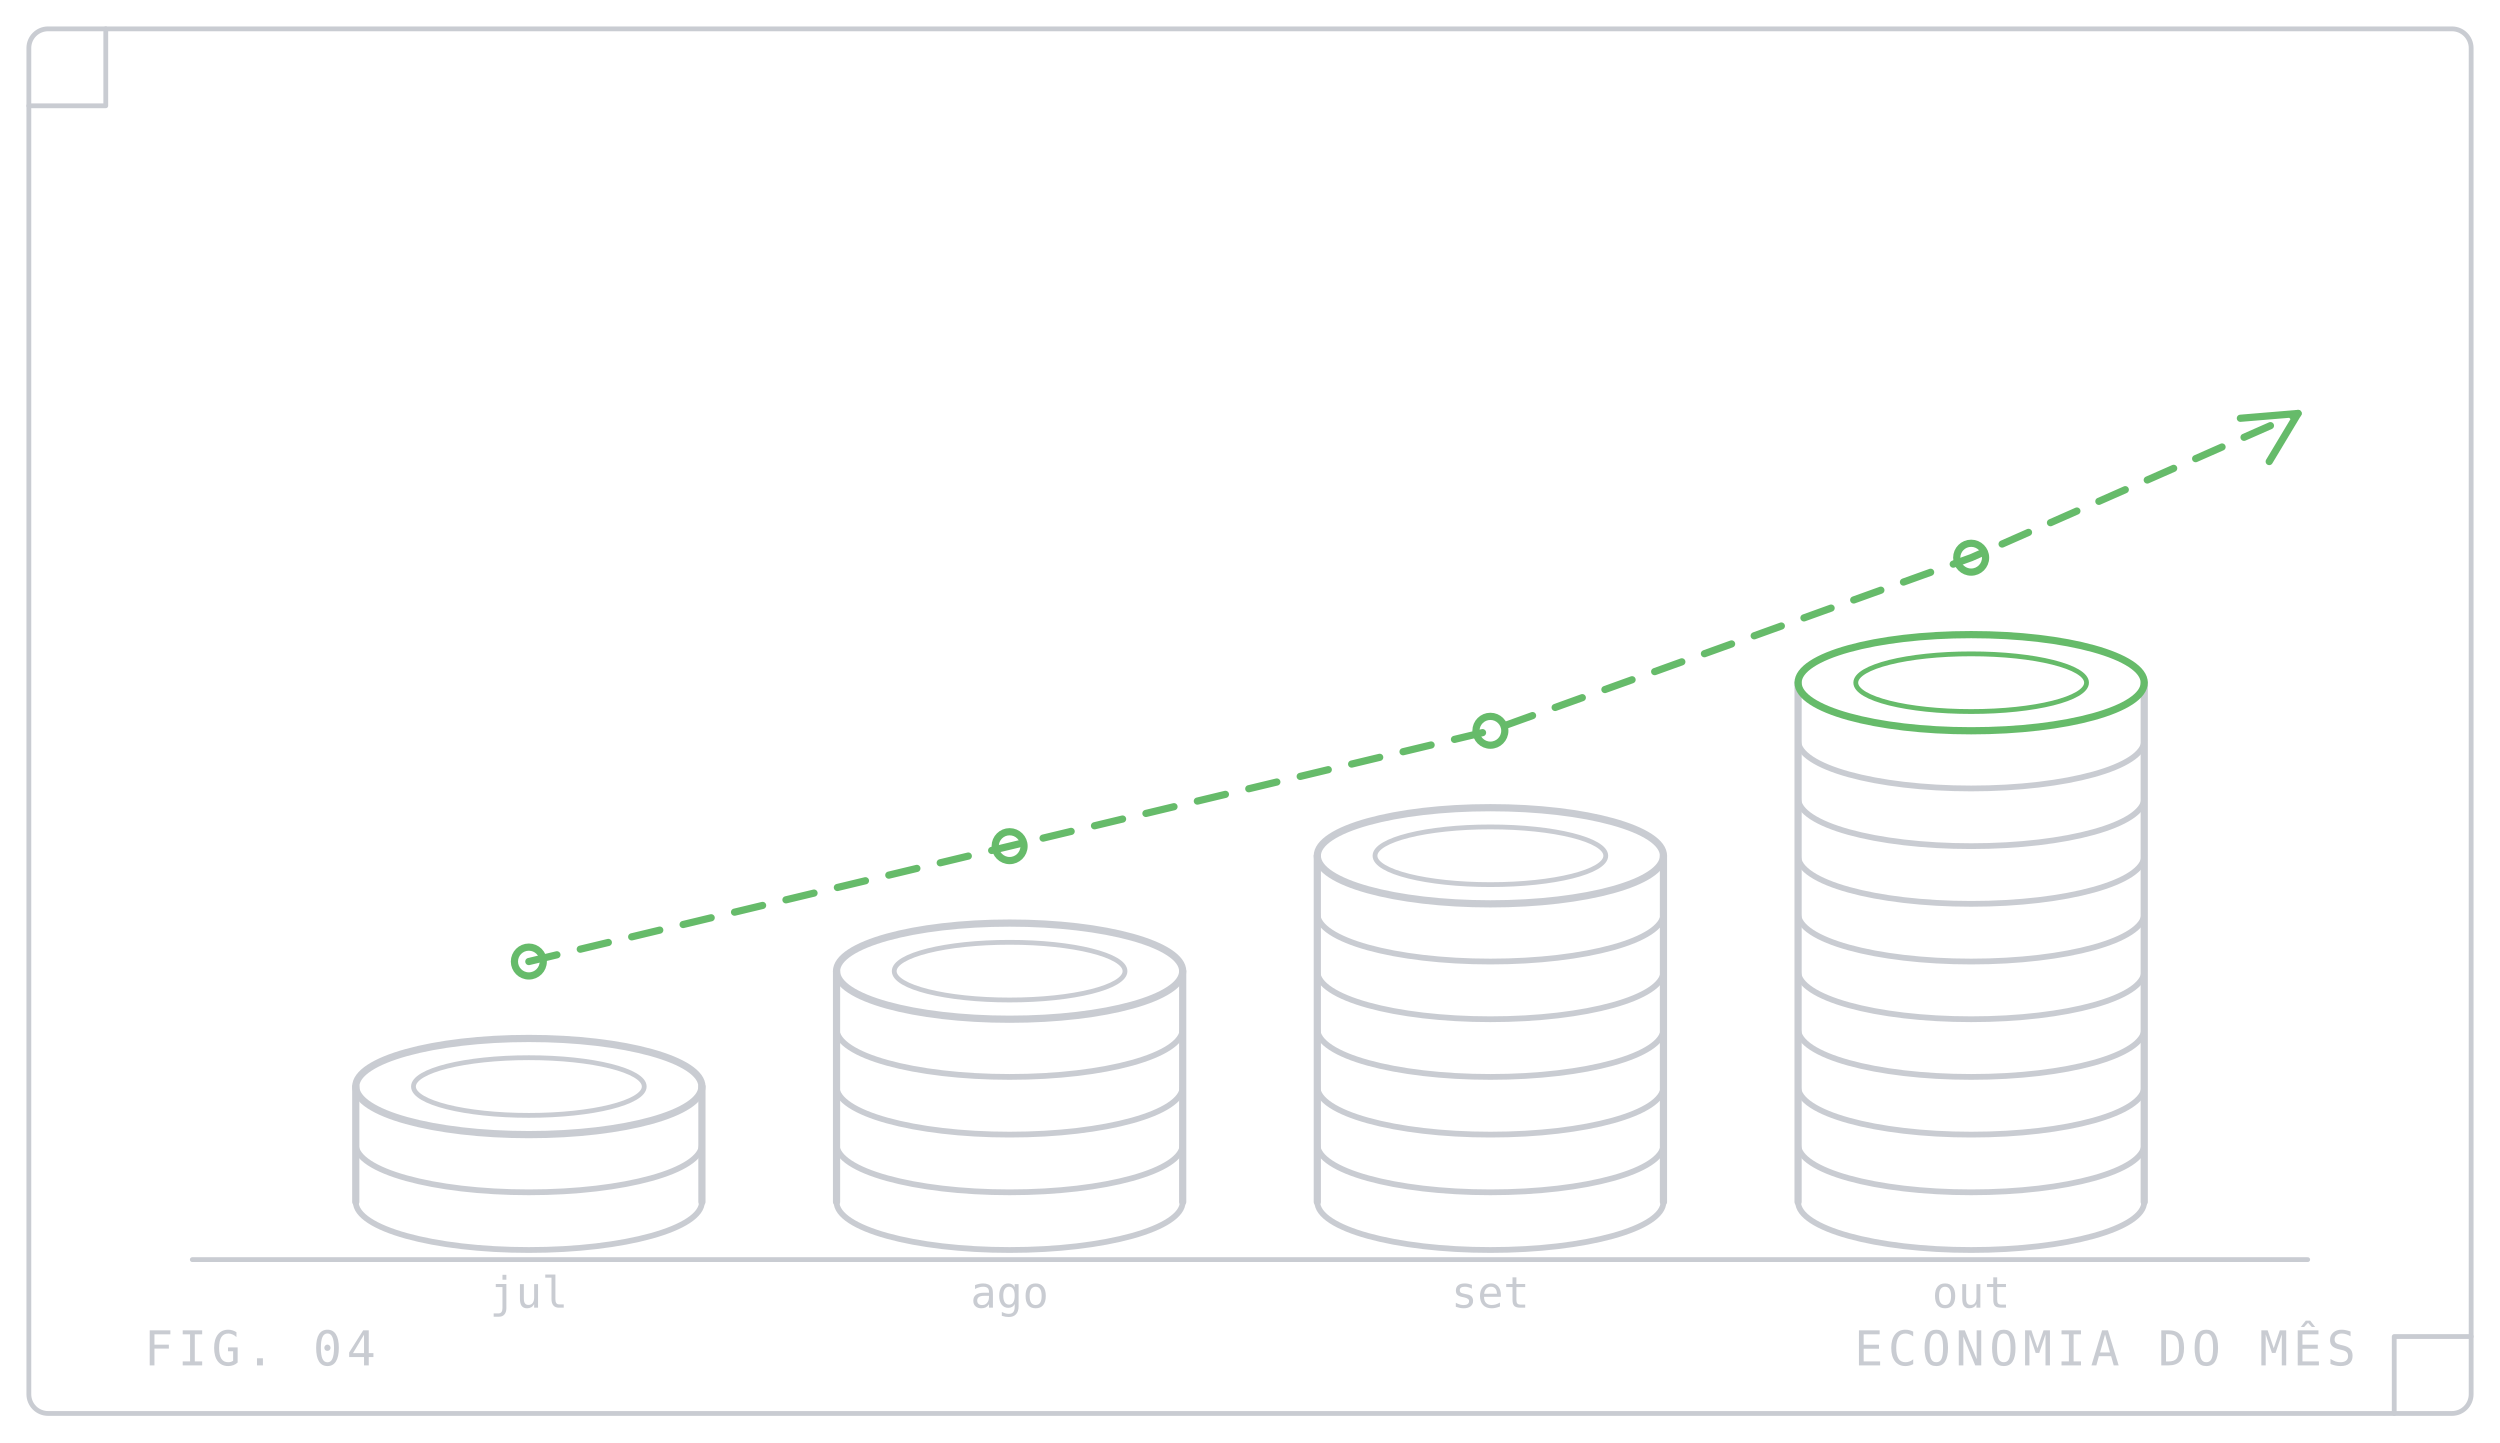
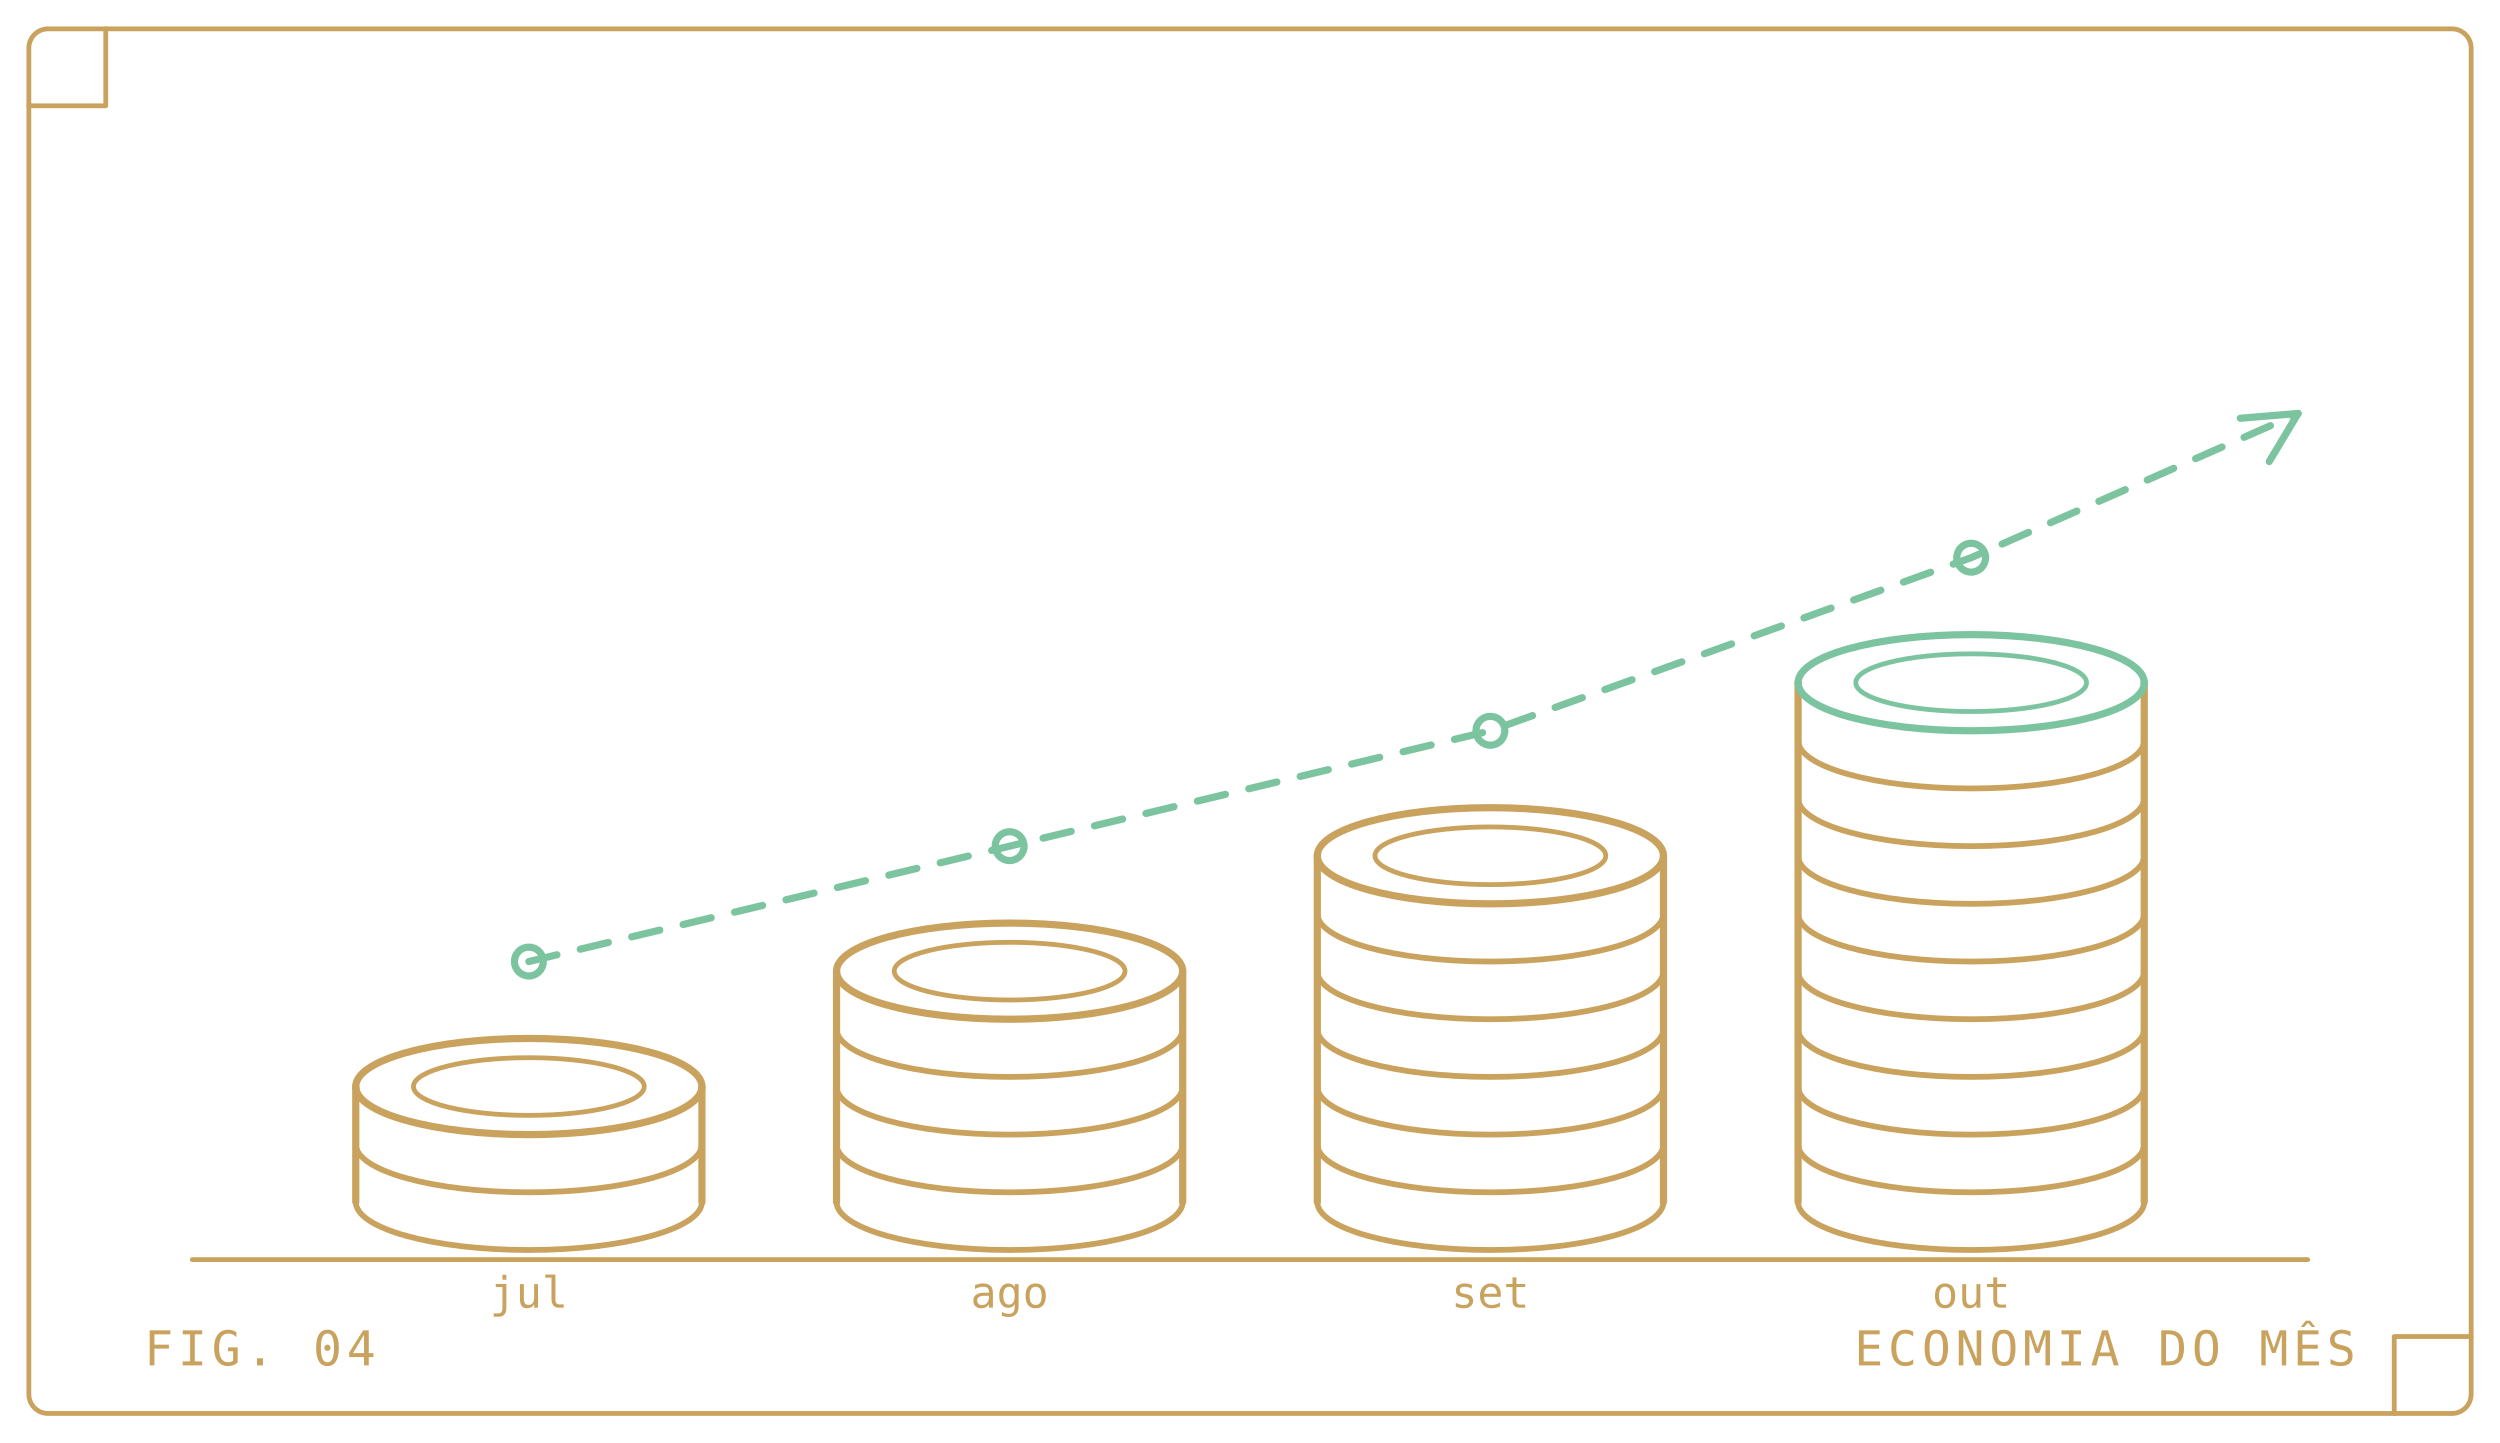
- <svg xmlns="http://www.w3.org/2000/svg" viewBox="0 0 520 300" fill="none" stroke="#c9ccd2" stroke-width="1.5" stroke-linecap="round" stroke-linejoin="round" font-family="Fira Code, monospace">
+ <svg xmlns="http://www.w3.org/2000/svg" viewBox="0 0 520 300" fill="none" stroke="#c9a25e" stroke-width="1.5" stroke-linecap="round" stroke-linejoin="round" font-family="Fira Code, monospace">
  <rect x="6" y="6" width="508" height="288" rx="4" stroke-width="1" />
  <path d="M6 22h16M22 6v16M514 278h-16M498 294v-16" stroke-width="1" />
  <path d="M74 250V226M146 250V226" />
  <path d="M74 250A36 10 0 0 0 146 250" stroke-width="1.2" />
  <path d="M74 238A36 10 0 0 0 146 238" stroke-width="1.2" />
  <ellipse cx="110" cy="226" rx="36" ry="10" />
  <ellipse cx="110" cy="226" rx="24" ry="6" stroke-width="1" />
  <path d="M174 250V202M246 250V202" />
  <path d="M174 250A36 10 0 0 0 246 250" stroke-width="1.2" />
  <path d="M174 238A36 10 0 0 0 246 238" stroke-width="1.2" />
  <path d="M174 226A36 10 0 0 0 246 226" stroke-width="1.2" />
  <path d="M174 214A36 10 0 0 0 246 214" stroke-width="1.2" />
  <ellipse cx="210" cy="202" rx="36" ry="10" />
  <ellipse cx="210" cy="202" rx="24" ry="6" stroke-width="1" />
  <path d="M274 250V178M346 250V178" />
  <path d="M274 250A36 10 0 0 0 346 250" stroke-width="1.2" />
  <path d="M274 238A36 10 0 0 0 346 238" stroke-width="1.2" />
  <path d="M274 226A36 10 0 0 0 346 226" stroke-width="1.2" />
  <path d="M274 214A36 10 0 0 0 346 214" stroke-width="1.2" />
  <path d="M274 202A36 10 0 0 0 346 202" stroke-width="1.2" />
  <path d="M274 190A36 10 0 0 0 346 190" stroke-width="1.2" />
  <ellipse cx="310" cy="178" rx="36" ry="10" />
  <ellipse cx="310" cy="178" rx="24" ry="6" stroke-width="1" />
  <path d="M374 250V142M446 250V142" />
  <path d="M374 250A36 10 0 0 0 446 250" stroke-width="1.2" />
  <path d="M374 238A36 10 0 0 0 446 238" stroke-width="1.2" />
  <path d="M374 226A36 10 0 0 0 446 226" stroke-width="1.2" />
  <path d="M374 214A36 10 0 0 0 446 214" stroke-width="1.2" />
  <path d="M374 202A36 10 0 0 0 446 202" stroke-width="1.2" />
  <path d="M374 190A36 10 0 0 0 446 190" stroke-width="1.2" />
  <path d="M374 178A36 10 0 0 0 446 178" stroke-width="1.2" />
  <path d="M374 166A36 10 0 0 0 446 166" stroke-width="1.2" />
  <path d="M374 154A36 10 0 0 0 446 154" stroke-width="1.2" />
-   <ellipse cx="410" cy="142" rx="36" ry="10" stroke="#66bb6a" />
-   <ellipse cx="410" cy="142" rx="24" ry="6" stroke-width="1" stroke="#66bb6a" />
-   <polyline points="110 200 210 176 310 152 410 116 478 86" stroke="#66bb6a" stroke-dasharray="6 5" />
-   <circle cx="110" cy="200" r="3" stroke="#66bb6a" />
-   <circle cx="210" cy="176" r="3" stroke="#66bb6a" />
-   <circle cx="310" cy="152" r="3" stroke="#66bb6a" />
-   <circle cx="410" cy="116" r="3" stroke="#66bb6a" />
-   <path d="M478 86l-12 1M478 86l-6 10" stroke="#66bb6a" />
-   <text x="110" y="272" fill="#c9ccd2" stroke="none" font-size="9" text-anchor="middle">jul</text>
-   <text x="210" y="272" fill="#c9ccd2" stroke="none" font-size="9" text-anchor="middle">ago</text>
-   <text x="310" y="272" fill="#c9ccd2" stroke="none" font-size="9" text-anchor="middle">set</text>
-   <text x="410" y="272" fill="#c9ccd2" stroke="none" font-size="9" text-anchor="middle">out</text>
+   <ellipse cx="410" cy="142" rx="36" ry="10" stroke="#7cc4a0" />
+   <ellipse cx="410" cy="142" rx="24" ry="6" stroke-width="1" stroke="#7cc4a0" />
+   <polyline points="110 200 210 176 310 152 410 116 478 86" stroke="#7cc4a0" stroke-dasharray="6 5" />
+   <circle cx="110" cy="200" r="3" stroke="#7cc4a0" />
+   <circle cx="210" cy="176" r="3" stroke="#7cc4a0" />
+   <circle cx="310" cy="152" r="3" stroke="#7cc4a0" />
+   <circle cx="410" cy="116" r="3" stroke="#7cc4a0" />
+   <path d="M478 86l-12 1M478 86l-6 10" stroke="#7cc4a0" />
+   <text x="110" y="272" fill="#c9a25e" stroke="none" font-size="9" text-anchor="middle">jul</text>
+   <text x="210" y="272" fill="#c9a25e" stroke="none" font-size="9" text-anchor="middle">ago</text>
+   <text x="310" y="272" fill="#c9a25e" stroke="none" font-size="9" text-anchor="middle">set</text>
+   <text x="410" y="272" fill="#c9a25e" stroke="none" font-size="9" text-anchor="middle">out</text>
  <path d="M40 262h440" stroke-width="1" />
-   <g fill="#c9ccd2" stroke="none" font-size="10" letter-spacing="1">
+   <g fill="#c9a25e" stroke="none" font-size="10" letter-spacing="1">
    <text x="30" y="284">FIG. 04</text>
    <text x="490" y="284" text-anchor="end">ECONOMIA DO MÊS</text>
  </g>
</svg>
